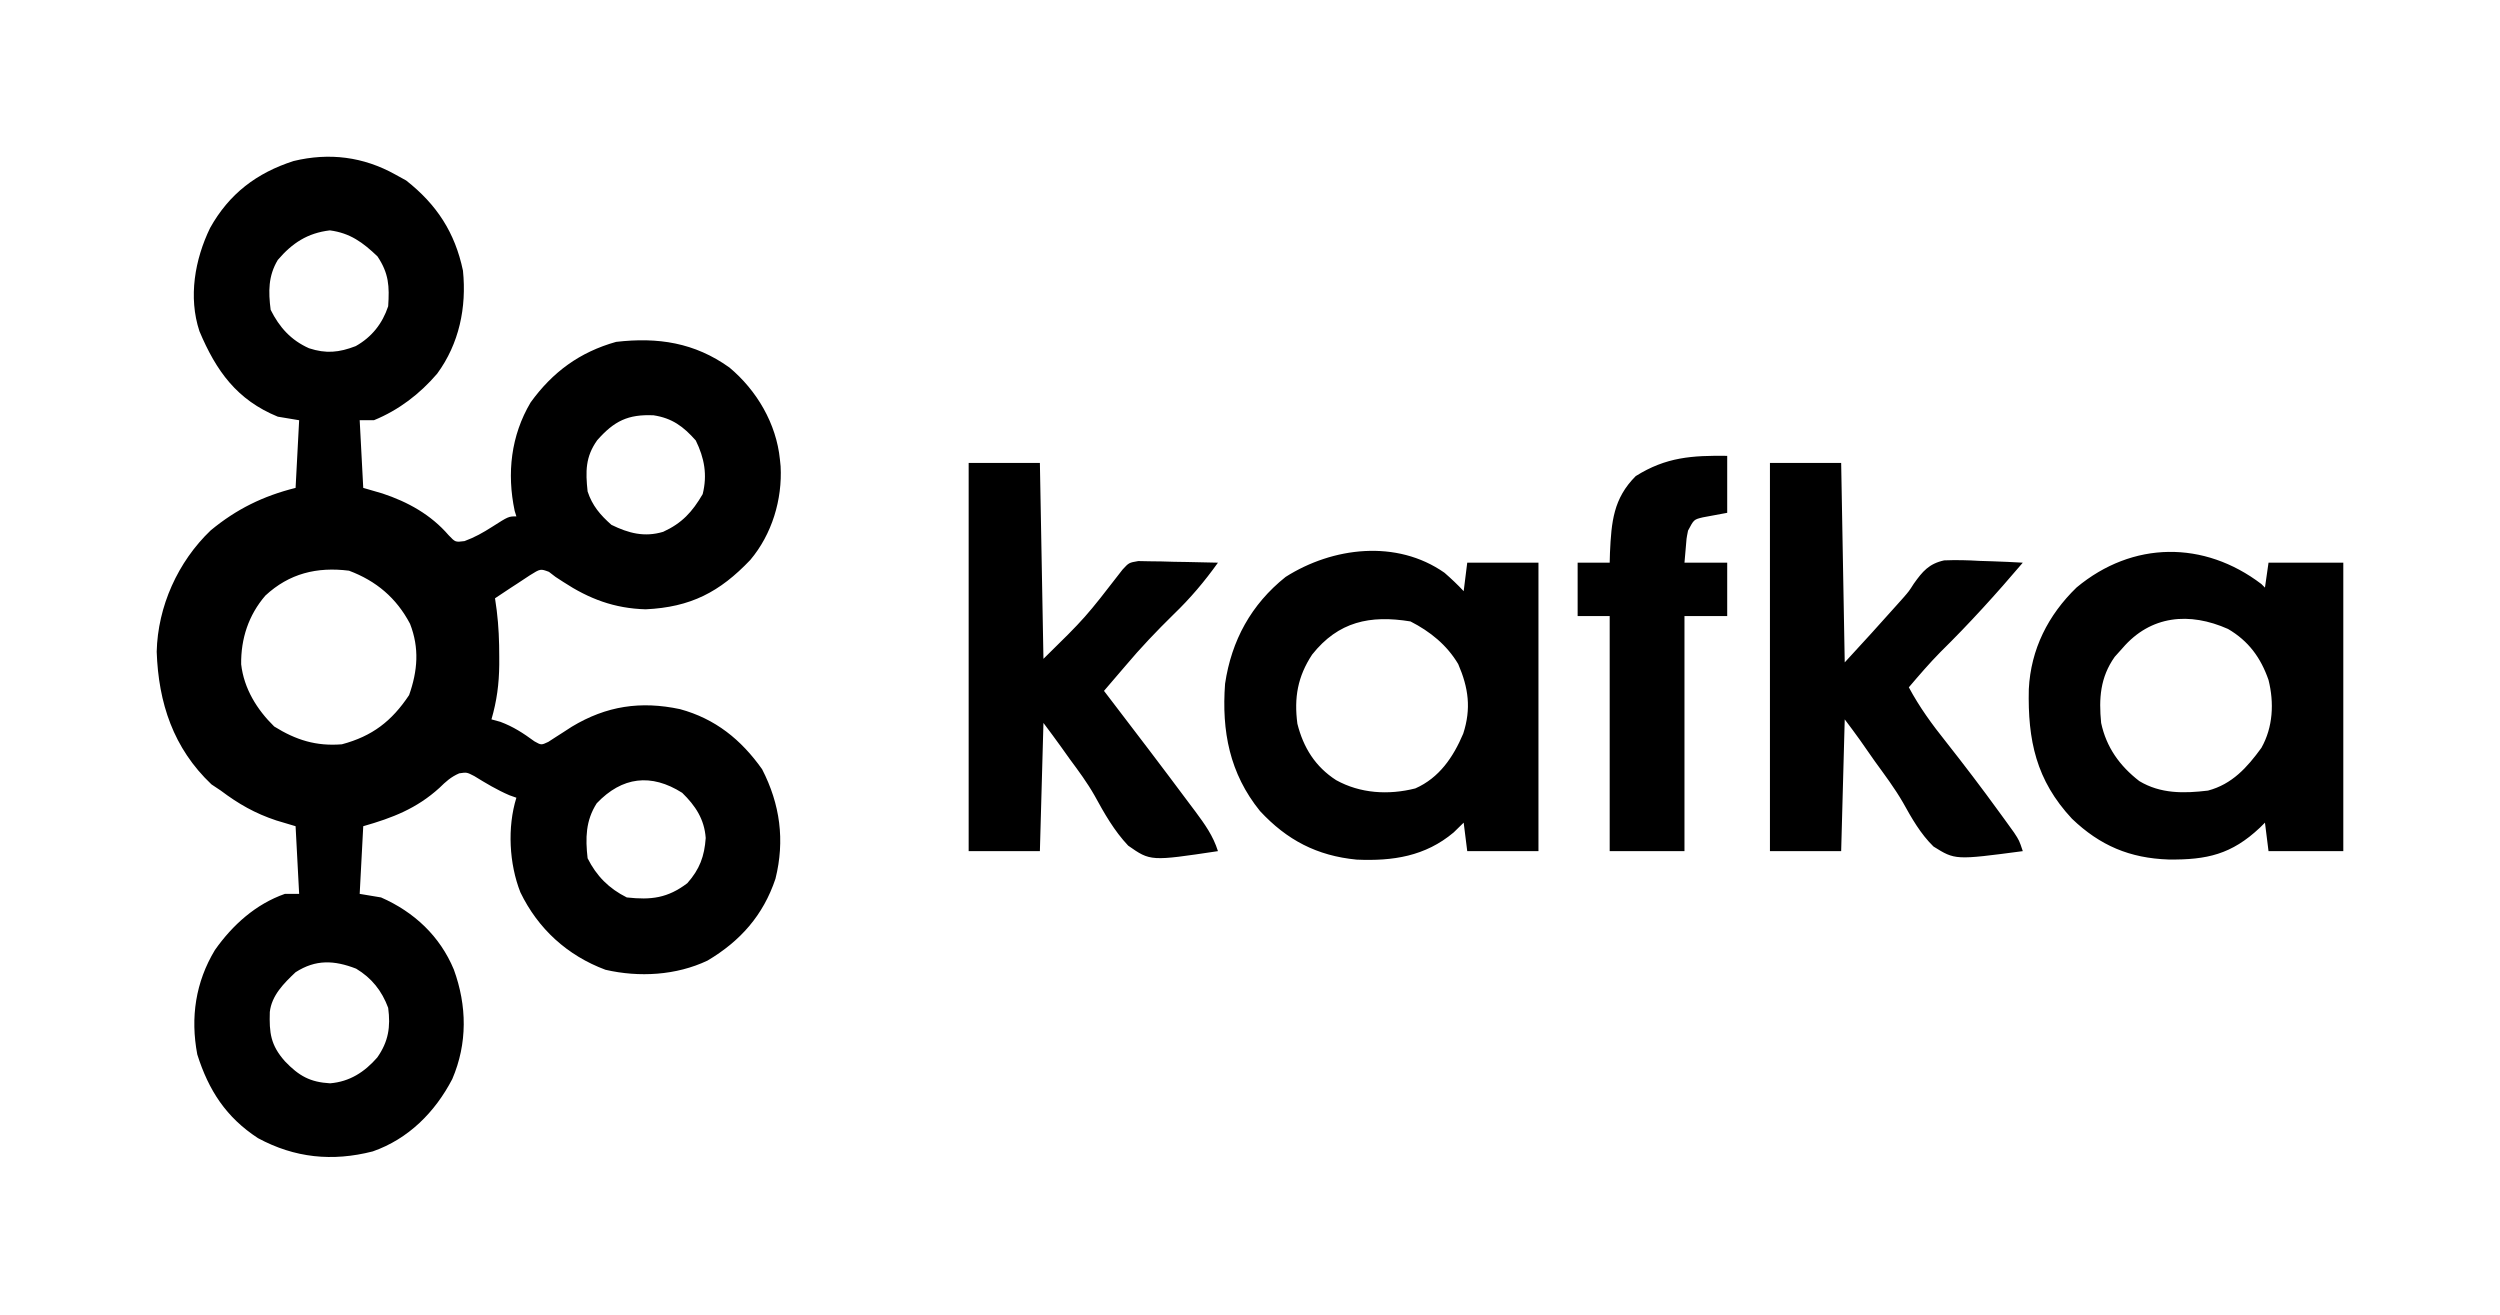
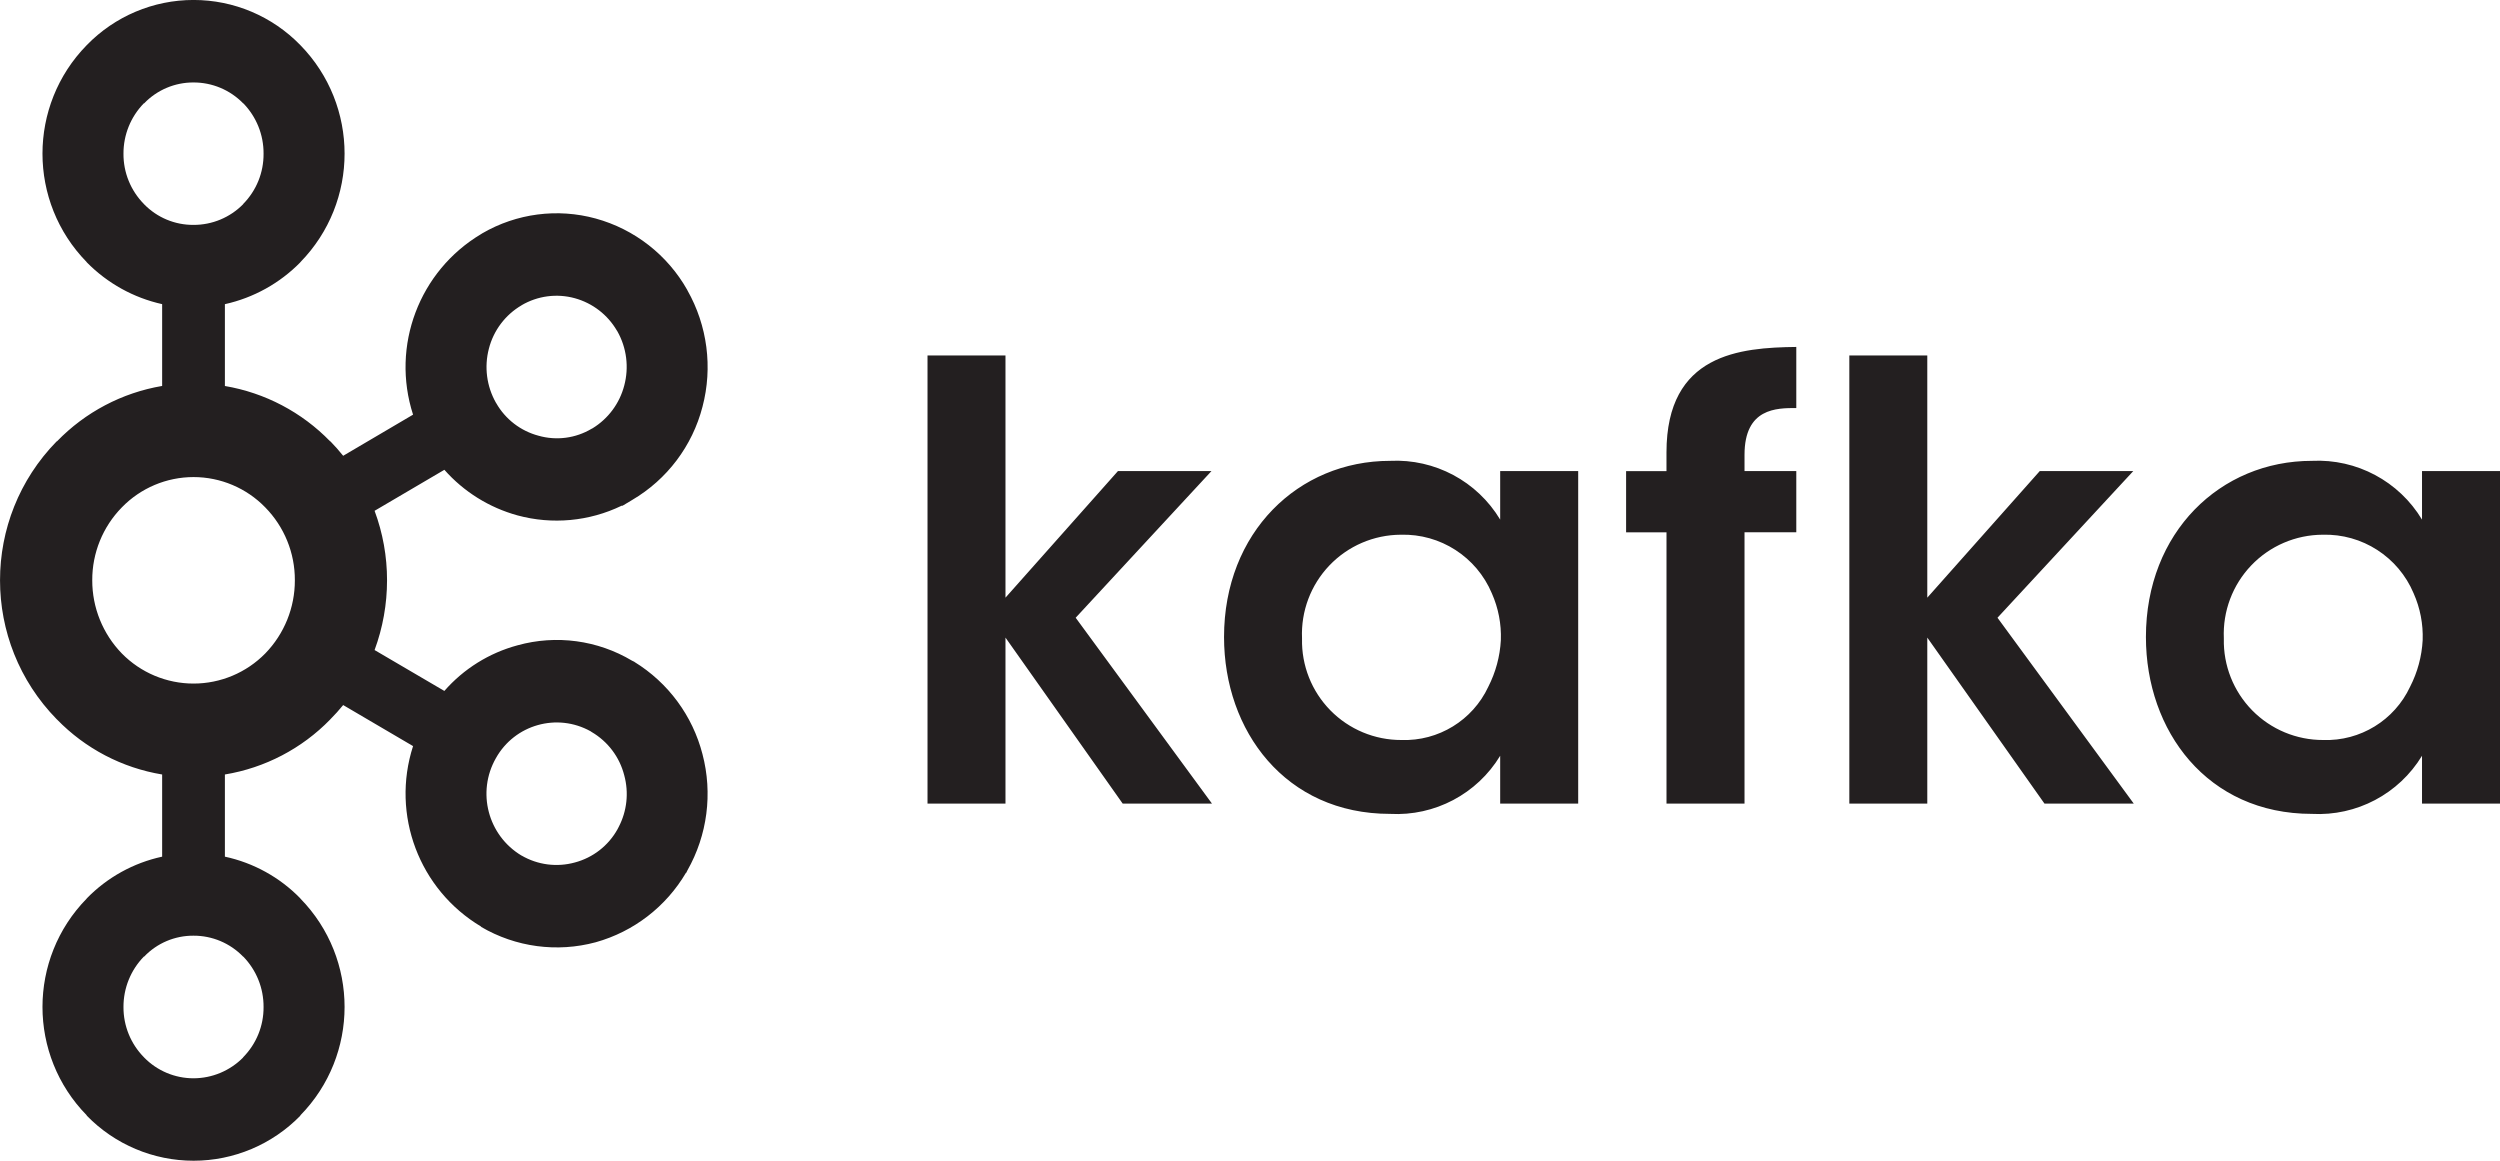
- <svg xmlns="http://www.w3.org/2000/svg" viewBox="0 0 702 369" width="702" height="369">
-   <path d="m111 49 3.063 1.688C122.644 57.444 127.758 65.293 130 76c1.05 10.31-1.057 20.506-7.25 28.938-4.882 5.697-10.78 10.211-17.75 13.062h-4l1 19 5.375 1.563c7.171 2.381 13.607 5.94 18.594 11.718 1.896 1.99 1.896 1.99 4.457 1.66 2.855-1.044 5.201-2.365 7.762-4.004C142.798 145 142.798 145 145 145l-.477-1.531c-2.24-10.565-1.05-21.16 4.477-30.469 6.175-8.552 13.807-14.135 24-17 11.754-1.359 22.018.192 31.813 7.188C212.51 109.618 217.994 118.951 219 129l.195 1.918c.512 9.369-2.44 19.118-8.507 26.309-8.596 9.033-16.751 13.273-29.387 13.867-8.786-.25-15.845-2.91-23.145-7.692L156 162l-1.86-1.426c-2.385-.889-2.385-.889-5.374.98a156.351 156.351 0 0 0-3.516 2.321l-1.824 1.184A337.971 337.971 0 0 0 139 168l.488 3.473c.539 4.333.703 8.6.7 12.964l.001 2.24c-.051 5.358-.686 10.158-2.189 15.323l2.5.688c3.68 1.38 6.418 3.18 9.57 5.484 1.916 1.078 1.916 1.078 3.887.152L156 207l2.191-1.402 2.371-1.536c9.743-5.868 19.35-7.276 30.375-4.937 9.896 2.689 17.158 8.538 23.063 16.875 5.059 9.825 6.431 19.996 3.754 30.742-3.438 10.297-9.897 17.538-19.094 22.996-8.785 4.167-19.194 4.754-28.64 2.575-10.708-3.985-18.95-11.515-23.895-21.75-3.155-8-3.706-18.271-1.125-26.563l-1.938-.688c-3.5-1.5-6.638-3.393-9.878-5.386-2.105-1.09-2.105-1.09-4.235-.774-2.35 1.023-3.743 2.306-5.574 4.098-6.392 5.797-13.128 8.394-21.375 10.75l-1 19 6 1c9.283 4.074 16.537 10.856 20.438 20.25 3.705 10.17 3.852 20.74-.438 30.75-4.837 9.303-12.338 16.83-22.332 20.316-11.345 2.907-21.907 1.84-32.215-3.718-8.957-5.834-13.872-13.438-17.058-23.512-1.964-10.383-.482-20.313 4.96-29.332C65.3 259.742 71.803 253.874 80 251h4l-1-19-5.438-1.625C71.618 228.398 66.977 225.75 62 222l-2.625-1.75C48.675 210.114 44.493 197.381 44 183c.304-12.72 5.94-25.247 15.156-34.063C66.396 142.952 73.886 139.28 83 137l1-19-6-1c-11.469-4.696-17.304-12.826-22-24-3.159-9.572-1.288-20.156 3-29 5.34-9.576 13.072-15.45 23.441-18.785C92.45 42.789 102.034 44.005 111 49ZM78 73c-2.697 4.494-2.655 8.893-2 14 2.459 4.918 5.699 8.53 10.781 10.793 4.778 1.564 8.434 1.2 13.102-.602 4.523-2.545 7.49-6.311 9.117-11.191.368-5.616.216-9.177-3-14-4.106-3.927-7.694-6.565-13.375-7.313C86.337 65.436 82.048 68.257 78 73Zm89.688 50.625c-3.32 4.672-3.286 8.754-2.688 14.375 1.315 3.989 3.539 6.593 6.688 9.375 4.813 2.361 9.266 3.538 14.527 1.96 5.288-2.422 8.173-5.571 11.097-10.585 1.35-5.397.491-10.113-1.937-15.063-3.5-3.96-6.64-6.262-11.84-7.07-7.157-.323-11.064 1.578-15.847 7.008ZM74.504 167.25c-4.724 5.497-6.878 12.115-6.785 19.277.777 6.831 4.448 12.75 9.281 17.473 6.104 3.801 11.767 5.583 19 5 8.56-2.284 14.003-6.504 18.875-13.813 2.407-6.818 2.918-13.206.266-20.019-3.823-7.266-9.499-12.052-17.141-14.918-9.026-1.128-16.779.766-23.496 7Zm93.058 58.313c-3.129 4.881-3.195 9.8-2.562 15.437 2.493 4.987 5.994 8.497 11 11 6.844.763 11.485.191 17-4 3.48-3.937 4.8-7.539 5.164-12.691-.375-5.28-2.89-9.067-6.601-12.684-8.704-5.52-16.876-4.553-24 2.938ZM83 273c-3.285 3.1-6.729 6.529-7.238 11.172-.169 5.856.203 9.262 4.238 13.828 3.946 4.13 7.08 5.874 12.695 6.195 5.51-.467 9.662-3.154 13.243-7.257 3.136-4.468 3.772-8.577 3.062-13.938-1.773-4.779-4.633-8.38-9-11-6.15-2.38-11.336-2.641-17 1ZM635 164l1 1 1-7h21v81h-21l-1-8-1.434 1.426c-7.938 7.474-14.843 9.044-25.615 8.926-10.9-.37-19.272-3.905-27.15-11.461-10.061-10.787-12.44-22.03-12.11-36.407.566-11.167 5.412-20.774 13.41-28.52 15.763-13.116 35.81-13.205 51.899-.964Zm-39 18-2.188 2.438c-4.085 5.776-4.483 11.69-3.812 18.562 1.464 6.853 5.208 12.065 10.71 16.324 5.985 3.598 12.514 3.491 19.29 2.676 6.755-1.784 10.995-6.482 15-12 3.277-5.81 3.6-12.682 2-19.063-2.17-6.254-5.606-10.951-11.363-14.32-10.81-4.808-21.708-3.868-29.637 5.383ZM405.605 160.824c1.897 1.655 3.682 3.333 5.395 5.176l1-8h20v81h-20l-1-8-2.813 2.75c-7.983 6.711-17.085 8.078-27.246 7.633-11.158-1.084-19.565-5.495-27.128-13.633-8.557-10.584-10.795-22.438-9.813-35.75 1.794-12.152 7.347-22.301 17-30 13.23-8.4 31.176-10.579 44.605-1.176Zm-37.16 22.98c-4.064 6.173-5.104 12.112-4.14 19.419 1.68 6.71 5.038 12.076 10.882 15.84 6.792 3.764 14.716 4.228 22.235 2.324 6.714-2.954 10.66-8.788 13.453-15.387 2.28-7.016 1.48-12.865-1.41-19.531-3.182-5.363-7.894-9.156-13.402-11.969-11.344-1.852-20.24.006-27.618 9.305ZM497 130h20l1 56c7.427-8.079 7.427-8.079 14.75-16.25l1.678-1.878c1.617-1.854 1.617-1.854 2.966-3.97 2.473-3.47 4.255-5.602 8.515-6.548 3.375-.14 6.656-.053 10.029.146l3.517.11A339.8 339.8 0 0 1 568 158c-7.382 8.69-15.01 17.113-23.14 25.11-3.109 3.16-5.988 6.516-8.86 9.89 2.988 5.573 6.494 10.38 10.438 15.313 5.086 6.451 10.053 12.972 14.875 19.625l1.687 2.311a292798606.314 292798606.314 0 0 1 2.915 4.044C567 236 567 236 568 239c-18.986 2.51-18.986 2.51-25.074-1.296-3.647-3.572-6.102-7.91-8.564-12.346-2.351-4.07-5.168-7.806-7.924-11.608-1.4-1.993-2.794-3.99-4.186-5.99-1.383-1.944-2.82-3.85-4.252-5.76l-1 37h-20V130ZM272 130h20l1 55c11.773-11.555 11.773-11.555 22.223-25.076C317 158 317 158 319.635 157.546l3.127.063 3.388.04 3.538.101 3.572.055c2.914.047 5.827.113 8.74.195-3.777 5.29-7.757 9.997-12.438 14.5-4.75 4.66-9.28 9.401-13.562 14.5a5007.402 5007.402 0 0 1-6 7l1.247 1.626c7.595 9.918 15.168 19.854 22.628 29.874l1.782 2.368c2.655 3.586 4.991 6.82 6.343 11.132-18.938 2.84-18.938 2.84-25.204-1.541-3.932-4.16-6.696-9.047-9.43-14.047-2.058-3.633-4.51-6.936-6.991-10.287-.786-1.1-1.57-2.202-2.352-3.305A400.362 400.362 0 0 0 293 203l-1 36h-20V130ZM485 128v16l-6.836 1.27c-2.522.605-2.522.605-4.164 3.73-.454 2.28-.454 2.28-.625 4.688L473 158h12v15h-12v66h-21v-66h-9v-15h9l.078-2.781c.4-8.673.947-15.244 7.235-21.531 8.555-5.372 15.875-5.806 25.687-5.688Z" />
+ <svg xmlns="http://www.w3.org/2000/svg" viewBox="0 0 103.381 48">
+   <path fill="#231f20" d="M10.053 4.271A2.855 2.855 0 0 0 8 3.41a2.815 2.815 0 0 0-2.038.862h-.013a2.965 2.965 0 0 0-.843 2.083 2.935 2.935 0 0 0 .843 2.079l.013.015A2.825 2.825 0 0 0 8 9.3a2.866 2.866 0 0 0 2.052-.853l.006-.014a2.924 2.924 0 0 0 .841-2.079 2.954 2.954 0 0 0-.84-2.084zM8 44.59a2.892 2.892 0 0 0 2.052-.858l.006-.015a2.923 2.923 0 0 0 .841-2.073 2.96 2.96 0 0 0-.84-2.087h-.007A2.837 2.837 0 0 0 8 38.693a2.797 2.797 0 0 0-2.038.864h-.013a2.971 2.971 0 0 0-.843 2.088 2.935 2.935 0 0 0 .843 2.072l.013.015A2.851 2.851 0 0 0 8 44.59zm15.77-8.924a2.857 2.857 0 0 0 1.762-1.368l.054-.104a2.945 2.945 0 0 0 .228-2.133 2.903 2.903 0 0 0-1.35-1.792l-.04-.028a2.88 2.88 0 0 0-3.916 1.108 2.978 2.978 0 0 0 1.058 4.031h.004a2.867 2.867 0 0 0 2.2.286zM10.969 20.982a4.134 4.134 0 0 0-5.931 0 4.28 4.28 0 0 0-1.223 3.013 4.33 4.33 0 0 0 1.223 3.027 4.154 4.154 0 0 0 5.931 0 4.325 4.325 0 0 0 1.224-3.027 4.276 4.276 0 0 0-1.224-3.013zM9.3 15.962a7.91 7.91 0 0 1 4.353 2.289h.01c.183.186.362.391.528.597l2.89-1.701a6.402 6.402 0 0 1 2.815-7.468l.05-.032a6.114 6.114 0 0 1 4.686-.611 6.252 6.252 0 0 1 3.793 2.963v.005a6.438 6.438 0 0 1 .625 4.815 6.293 6.293 0 0 1-2.91 3.857l-.395.237h-.04a6.173 6.173 0 0 1-4.304.4 6.243 6.243 0 0 1-3.025-1.886l-2.886 1.696a8.212 8.212 0 0 1 .515 2.872 8.327 8.327 0 0 1-.515 2.886l2.885 1.691a6.143 6.143 0 0 1 3.026-1.887 6.071 6.071 0 0 1 4.739.638l.096.046v.004a6.332 6.332 0 0 1 2.813 3.812 6.432 6.432 0 0 1-.624 4.81l-.052.105-.006-.009a6.297 6.297 0 0 1-3.731 2.873 6.187 6.187 0 0 1-4.74-.635v-.012a6.4 6.4 0 0 1-2.815-7.464l-2.89-1.697a8.046 8.046 0 0 1-.53.588l-.008.01A7.862 7.862 0 0 1 9.3 32.027v3.398a6.172 6.172 0 0 1 3.117 1.723l.005.01a6.41 6.41 0 0 1 0 8.963l-.005.018a6.164 6.164 0 0 1-8.825 0h-.005v-.018a6.403 6.403 0 0 1 0-8.964v-.009h.004a6.177 6.177 0 0 1 3.114-1.723v-3.398a7.844 7.844 0 0 1-4.348-2.275l-.012-.01a8.215 8.215 0 0 1 0-11.492h.012a7.892 7.892 0 0 1 4.348-2.29v-3.383a6.285 6.285 0 0 1-3.114-1.727h-.004v-.01a6.414 6.414 0 0 1 0-8.973l.004-.004a6.155 6.155 0 0 1 8.826 0v.004h.004a6.421 6.421 0 0 1 0 8.974l-.004.009A6.28 6.28 0 0 1 9.3 12.578zm16.232-2.257-.024-.037a2.909 2.909 0 0 0-1.738-1.336 2.854 2.854 0 0 0-2.204.292h.004a2.913 2.913 0 0 0-1.353 1.792 2.996 2.996 0 0 0 .291 2.238l.013.019a2.856 2.856 0 0 0 1.748 1.345 2.792 2.792 0 0 0 2.196-.288l.037-.018a2.938 2.938 0 0 0 1.312-1.769 2.994 2.994 0 0 0-.282-2.238m12.823.994h3.224v10.016l4.65-5.234h3.867l-5.614 6.064 5.637 7.687h-3.692l-4.848-6.866v6.866h-3.224V14.699m15.487 11.717a4.096 4.096 0 0 0 4.11 4.185 3.82 3.82 0 0 0 3.593-2.202 4.804 4.804 0 0 0 .519-1.928 4.38 4.38 0 0 0-.372-1.934 3.962 3.962 0 0 0-3.764-2.425 4.105 4.105 0 0 0-4.086 4.281zm11.42 6.816h-3.226v-1.979a5.004 5.004 0 0 1-4.552 2.403c-4.332 0-6.867-3.433-6.867-7.313 0-4.332 3.077-7.286 6.867-7.286a5.023 5.023 0 0 1 4.552 2.43v-2.006h3.226v13.75m3.652-11.219h-1.671v-2.53h1.67v-.775c0-4.086 3.054-4.332 5.368-4.36v2.526c-.814 0-2.141 0-2.141 1.933v.675h2.141v2.53H72.14v11.22h-3.226v-11.22m7.56-7.312h3.224v10.016l4.65-5.234h3.867l-5.614 6.064 5.636 7.687h-3.692l-4.847-6.866v6.866h-3.224V14.699m15.487 11.717a4.096 4.096 0 0 0 4.11 4.185 3.822 3.822 0 0 0 3.592-2.202 4.77 4.77 0 0 0 .52-1.928 4.372 4.372 0 0 0-.373-1.934 3.96 3.96 0 0 0-3.763-2.425 4.105 4.105 0 0 0-4.086 4.281zm11.42 6.816h-3.225v-1.979a5.008 5.008 0 0 1-4.552 2.403c-4.333 0-6.865-3.433-6.865-7.313 0-4.332 3.075-7.286 6.865-7.286a5.025 5.025 0 0 1 4.552 2.43v-2.006h3.225v13.75" />
</svg>
